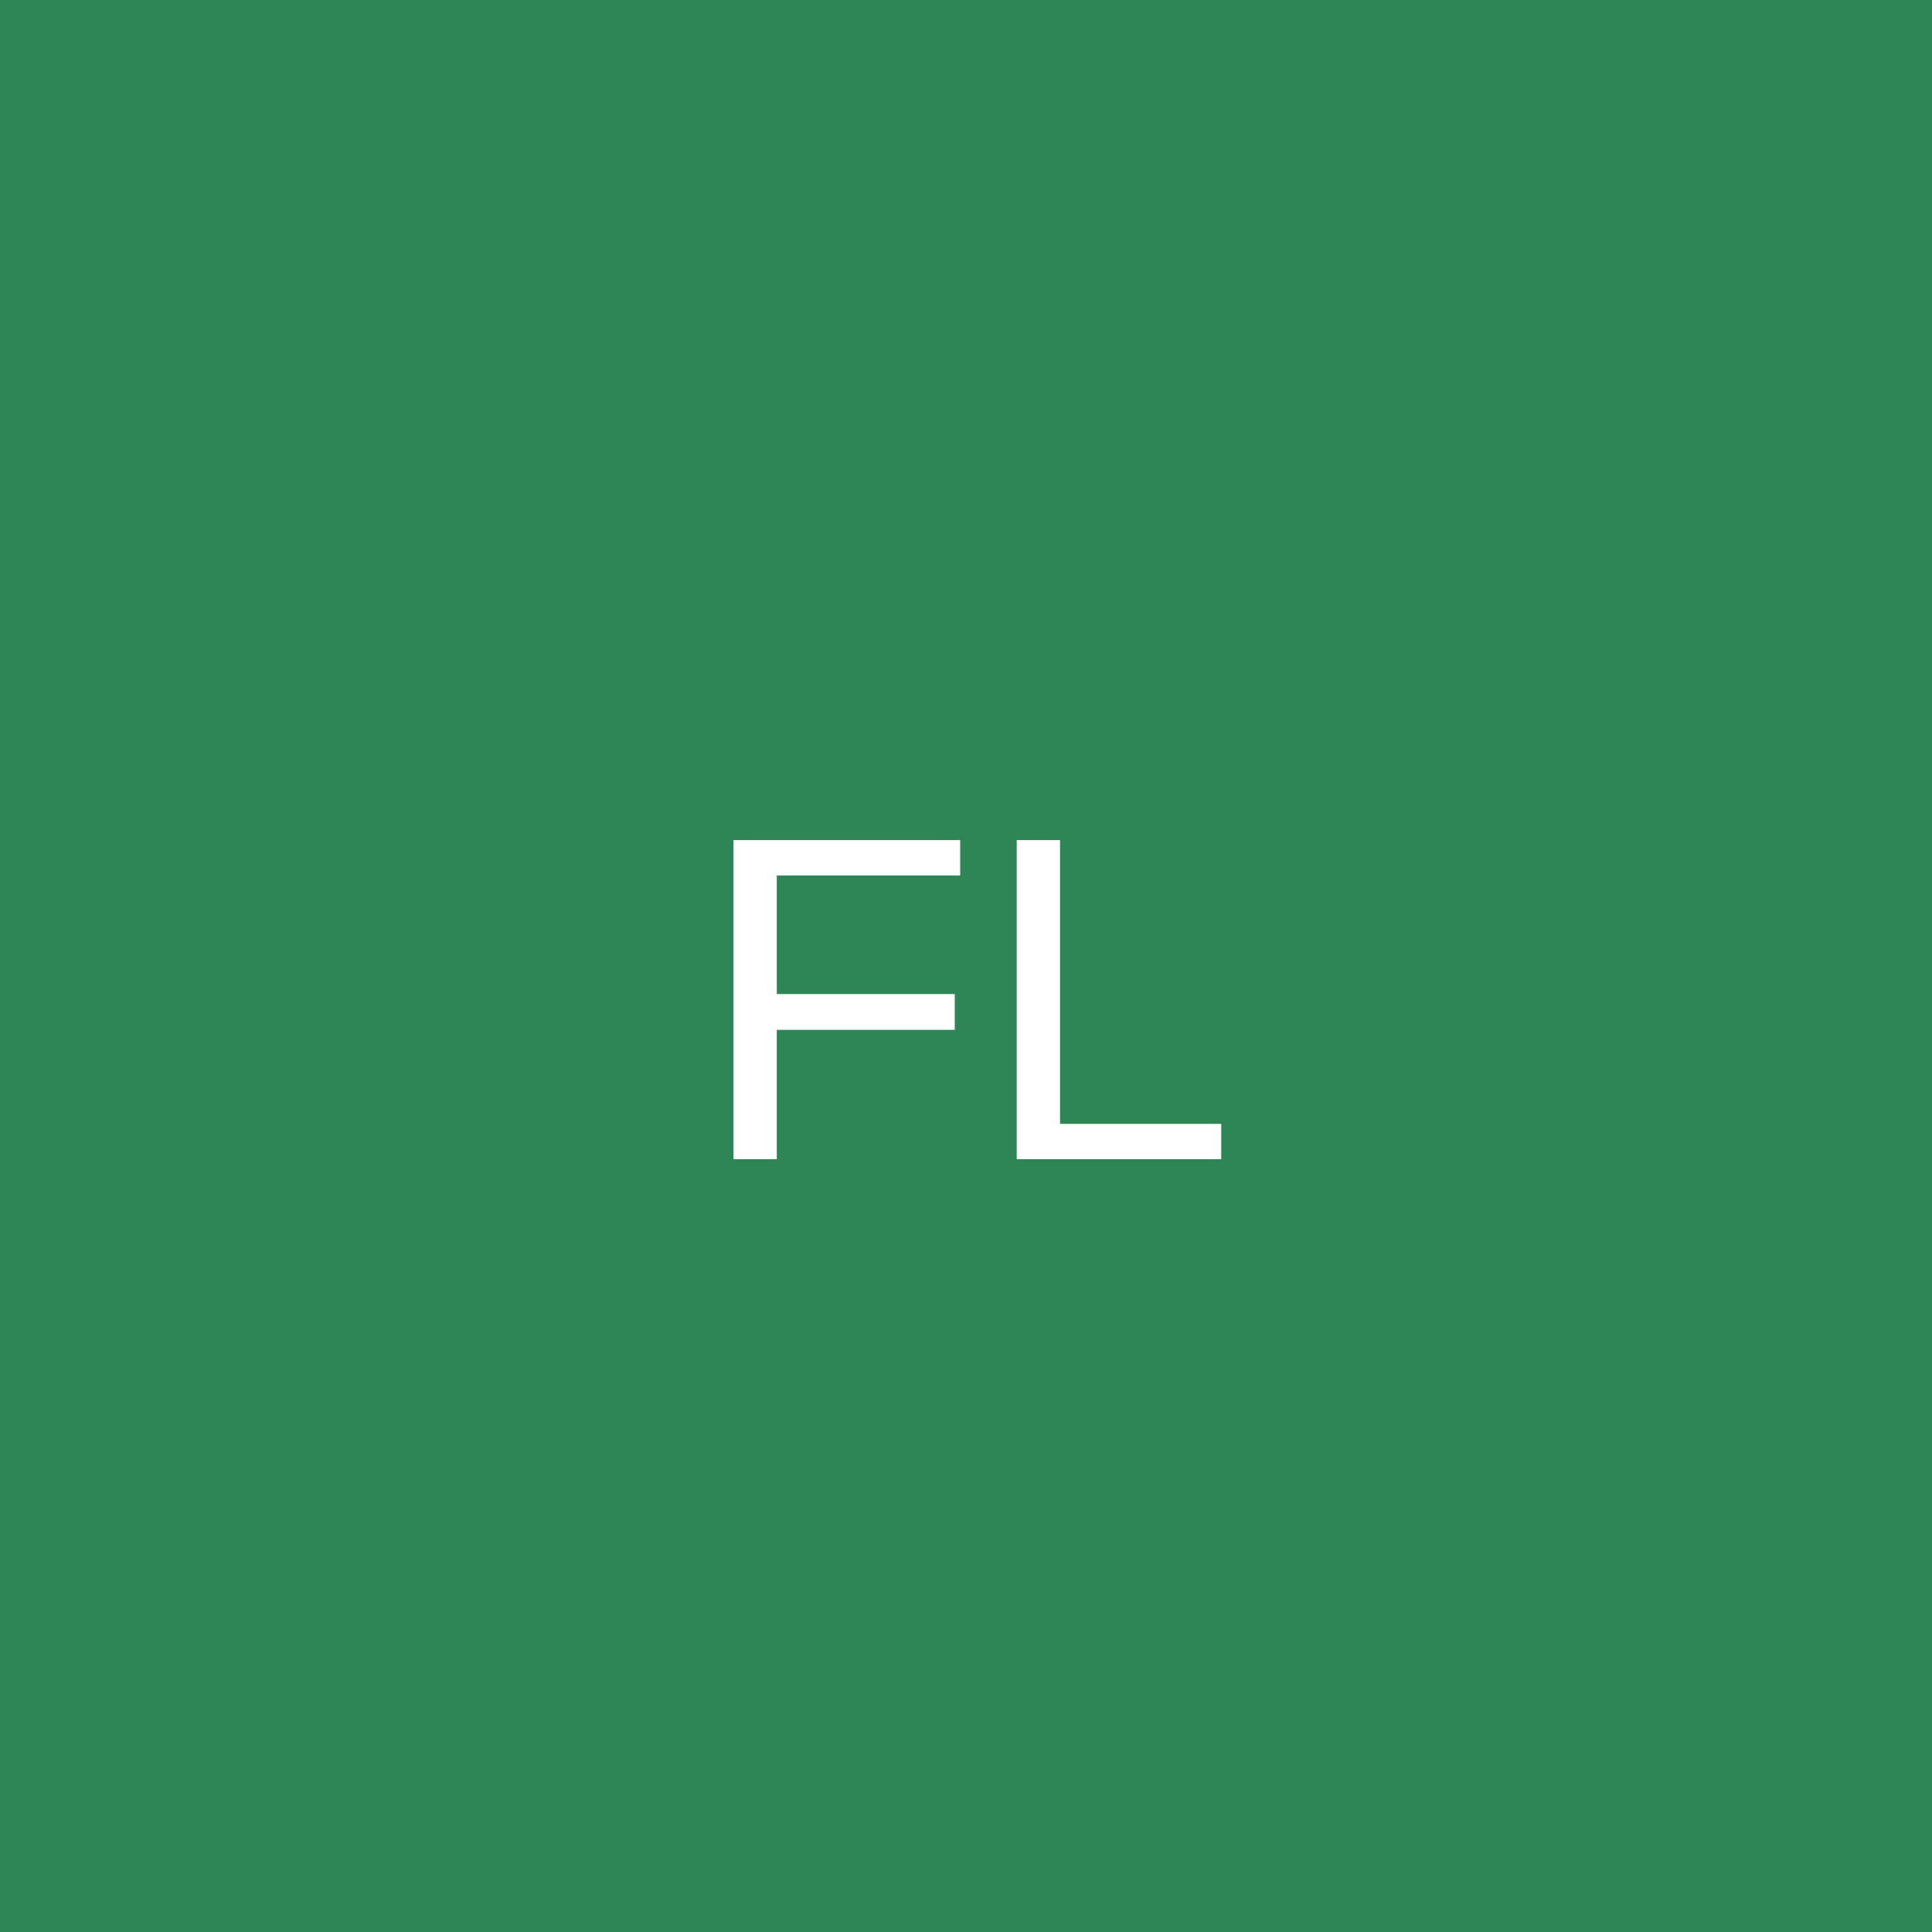
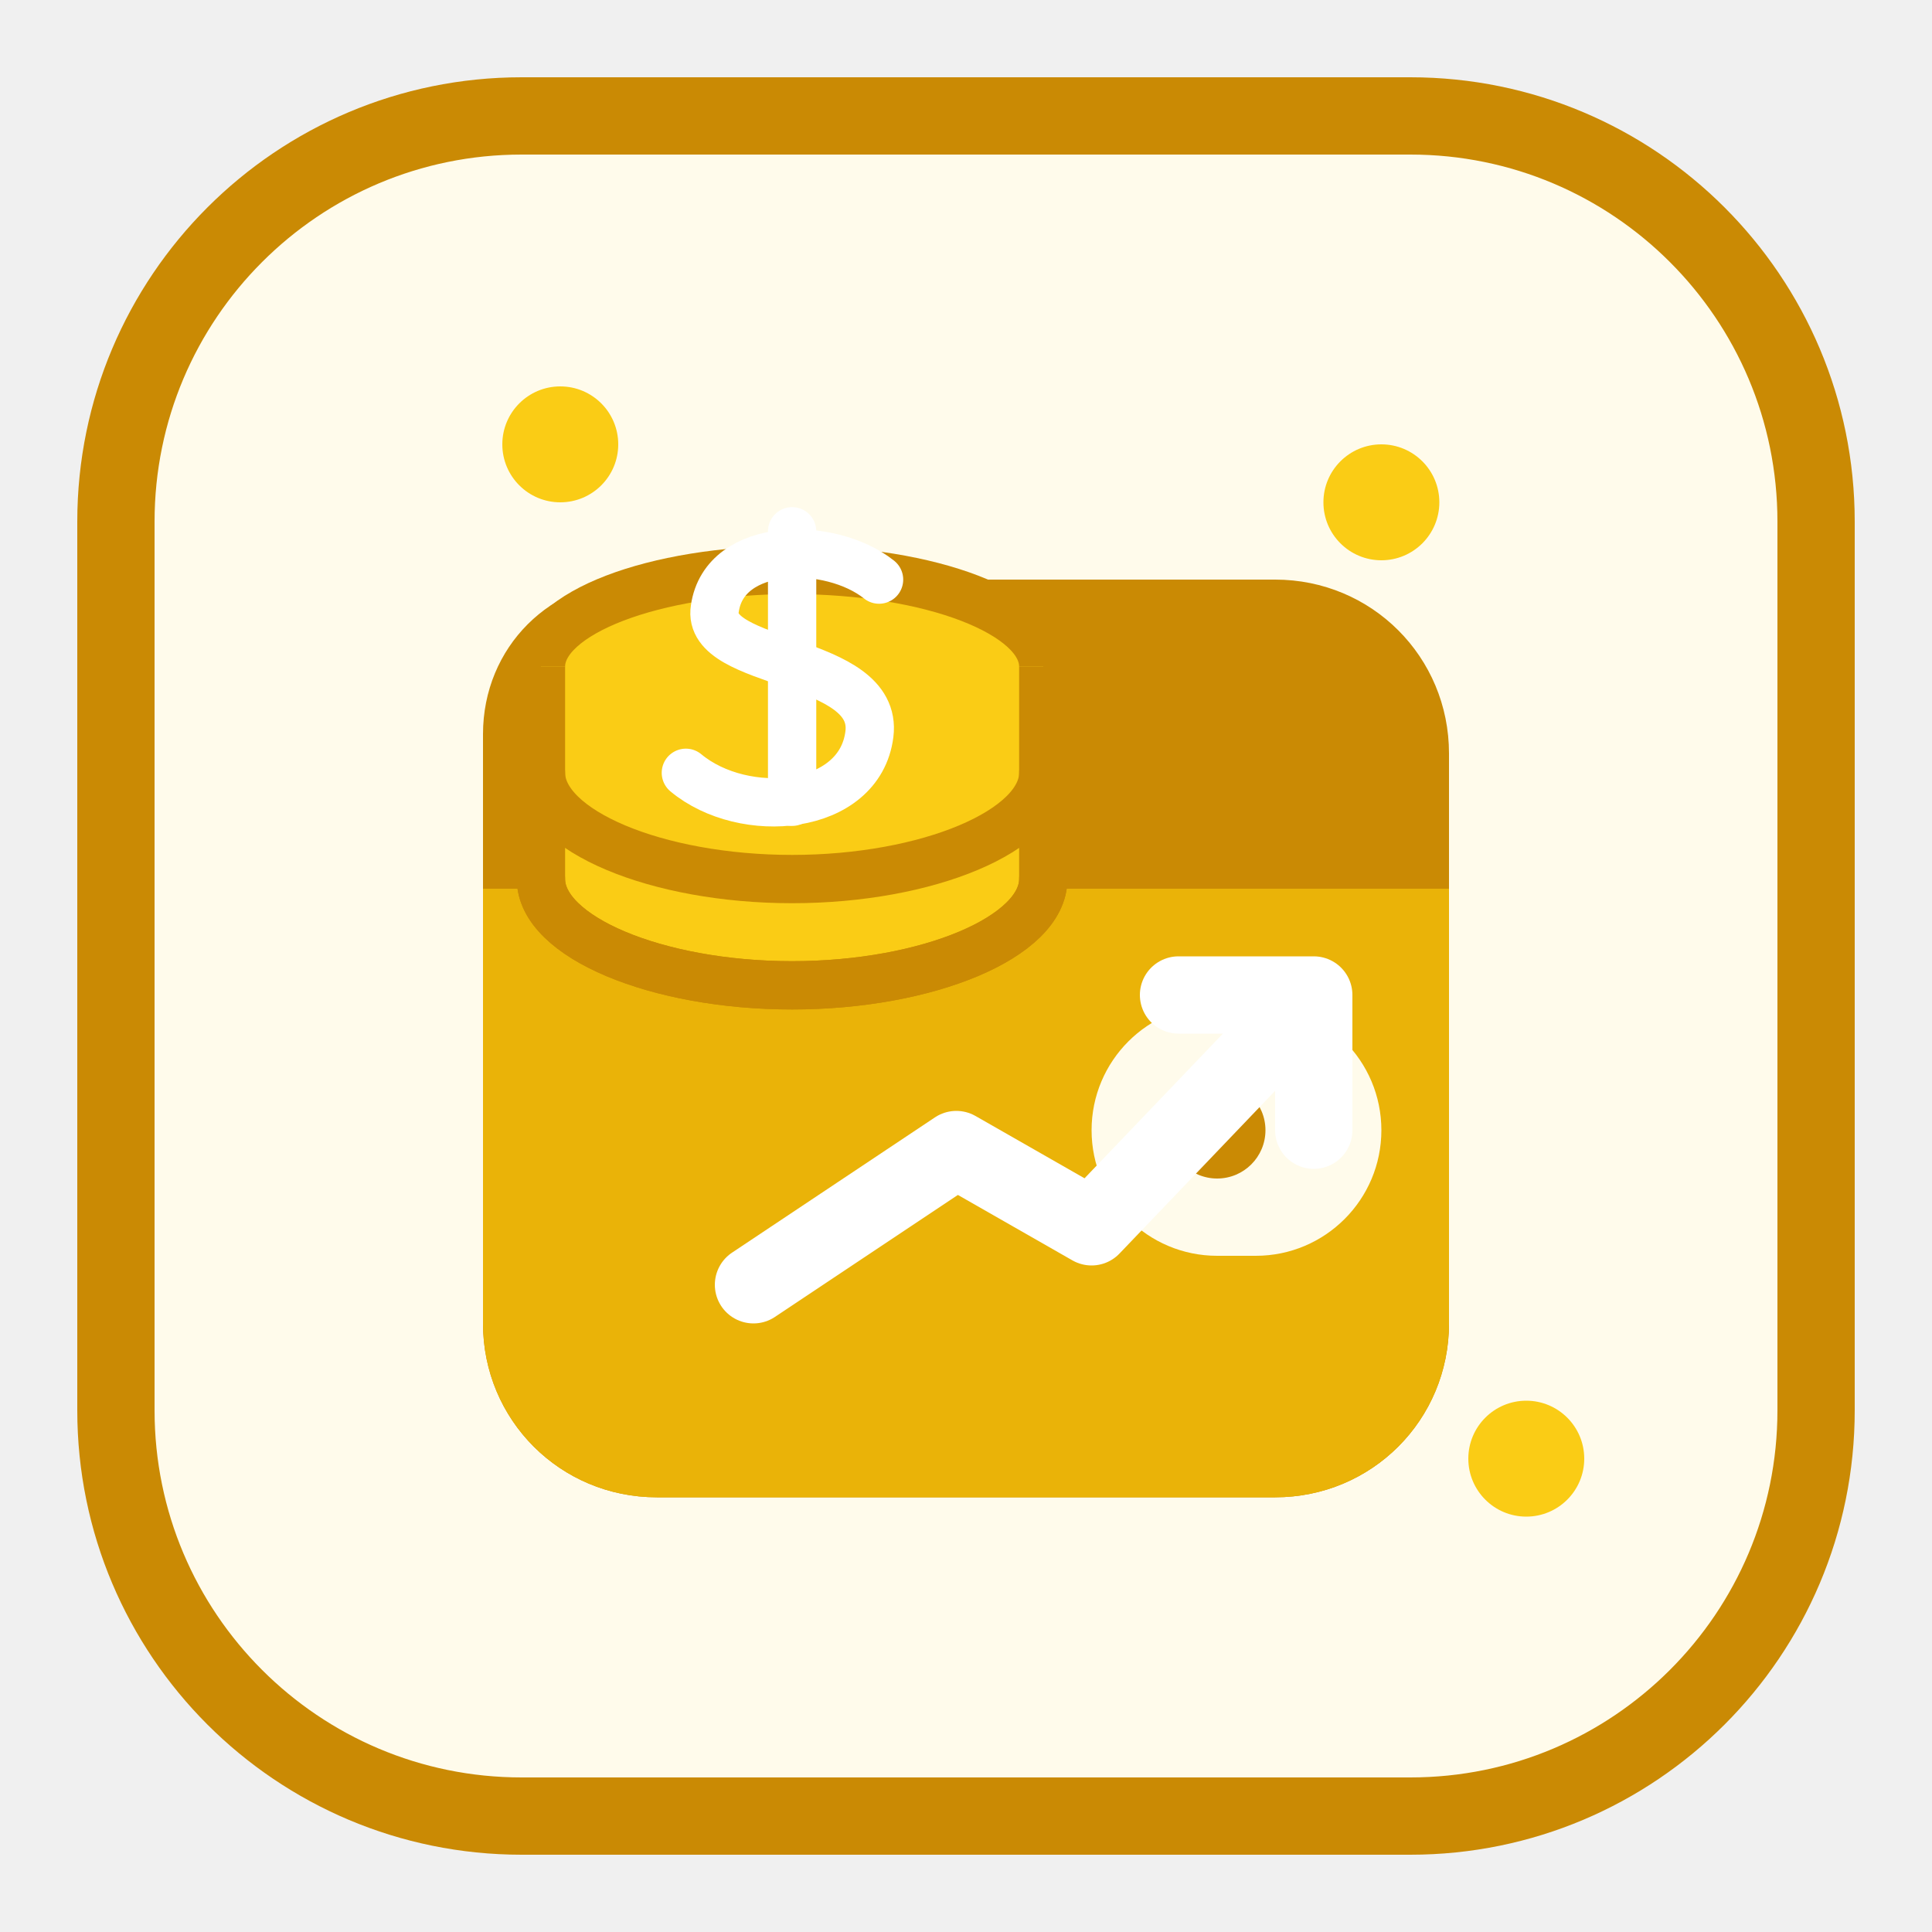
- <svg xmlns="http://www.w3.org/2000/svg" viewBox="0 0 200 200">
-   <rect width="200" height="200" fill="#2e8555" />
-   <text x="100" y="120" font-family="Arial, sans-serif" font-size="48" fill="white" text-anchor="middle">FL</text>
+ <svg xmlns="http://www.w3.org/2000/svg" width="200" height="200" viewBox="0 0 200 200" fill="none" role="img" aria-labelledby="title desc">
+   <rect x="12" y="12" width="176" height="176" rx="42" fill="#FFFBEB" />
+   <rect x="12" y="12" width="176" height="176" rx="42" stroke="#CA8A04" stroke-width="8" />
+   <path d="M50 76            C50 67 57 60 66 60            H132            C142 60 150 68 150 78            V137            C150 147 142 155 132 155            H68            C58 155 50 147 50 137            V76Z" fill="#CA8A04" />
+   <path d="M50 92H150V137C150 147 142 155 132 155H68C58 155 50 147 50 137V92Z" fill="#EAB308" />
+   <rect x="113" y="104" width="30" height="26" rx="13" fill="#FFFBEB" />
+   <circle cx="126" cy="117" r="5" fill="#CA8A04" />
+   <ellipse cx="82" cy="69" rx="26" ry="10" fill="#FACC15" stroke="#CA8A04" stroke-width="5" />
+   <path d="M56 69V91C56 97 68 102 82 102C96 102 108 97 108 91V69" fill="#FACC15" />
+   <path d="M56 80C56 86 68 91 82 91C96 91 108 86 108 80" stroke="#CA8A04" stroke-width="5" stroke-linecap="round" />
+   <path d="M56 91C56 97 68 102 82 102C96 102 108 97 108 91" stroke="#CA8A04" stroke-width="5" stroke-linecap="round" />
+   <path d="M56 69V91C56 97 68 102 82 102C96 102 108 97 108 91V69" stroke="#CA8A04" stroke-width="5" stroke-linejoin="round" />
+   <path d="M82 55V83" stroke="#FFFFFF" stroke-width="5" stroke-linecap="round" />
+   <path d="M91 60C86 56 75 56 74 63C73 69 91 68 90 76C89 84 77 85 71 80" stroke="#FFFFFF" stroke-width="5" stroke-linecap="round" stroke-linejoin="round" />
+   <path d="M78 133L99 119L113 127L135 104" stroke="#FFFFFF" stroke-width="8" stroke-linecap="round" stroke-linejoin="round" />
+   <path d="M122 103H136V117" stroke="#FFFFFF" stroke-width="8" stroke-linecap="round" stroke-linejoin="round" />
+   <circle cx="58" cy="46" r="6" fill="#FACC15" />
+   <circle cx="143" cy="52" r="6" fill="#FACC15" />
+   <circle cx="158" cy="151" r="6" fill="#FACC15" />
</svg>
